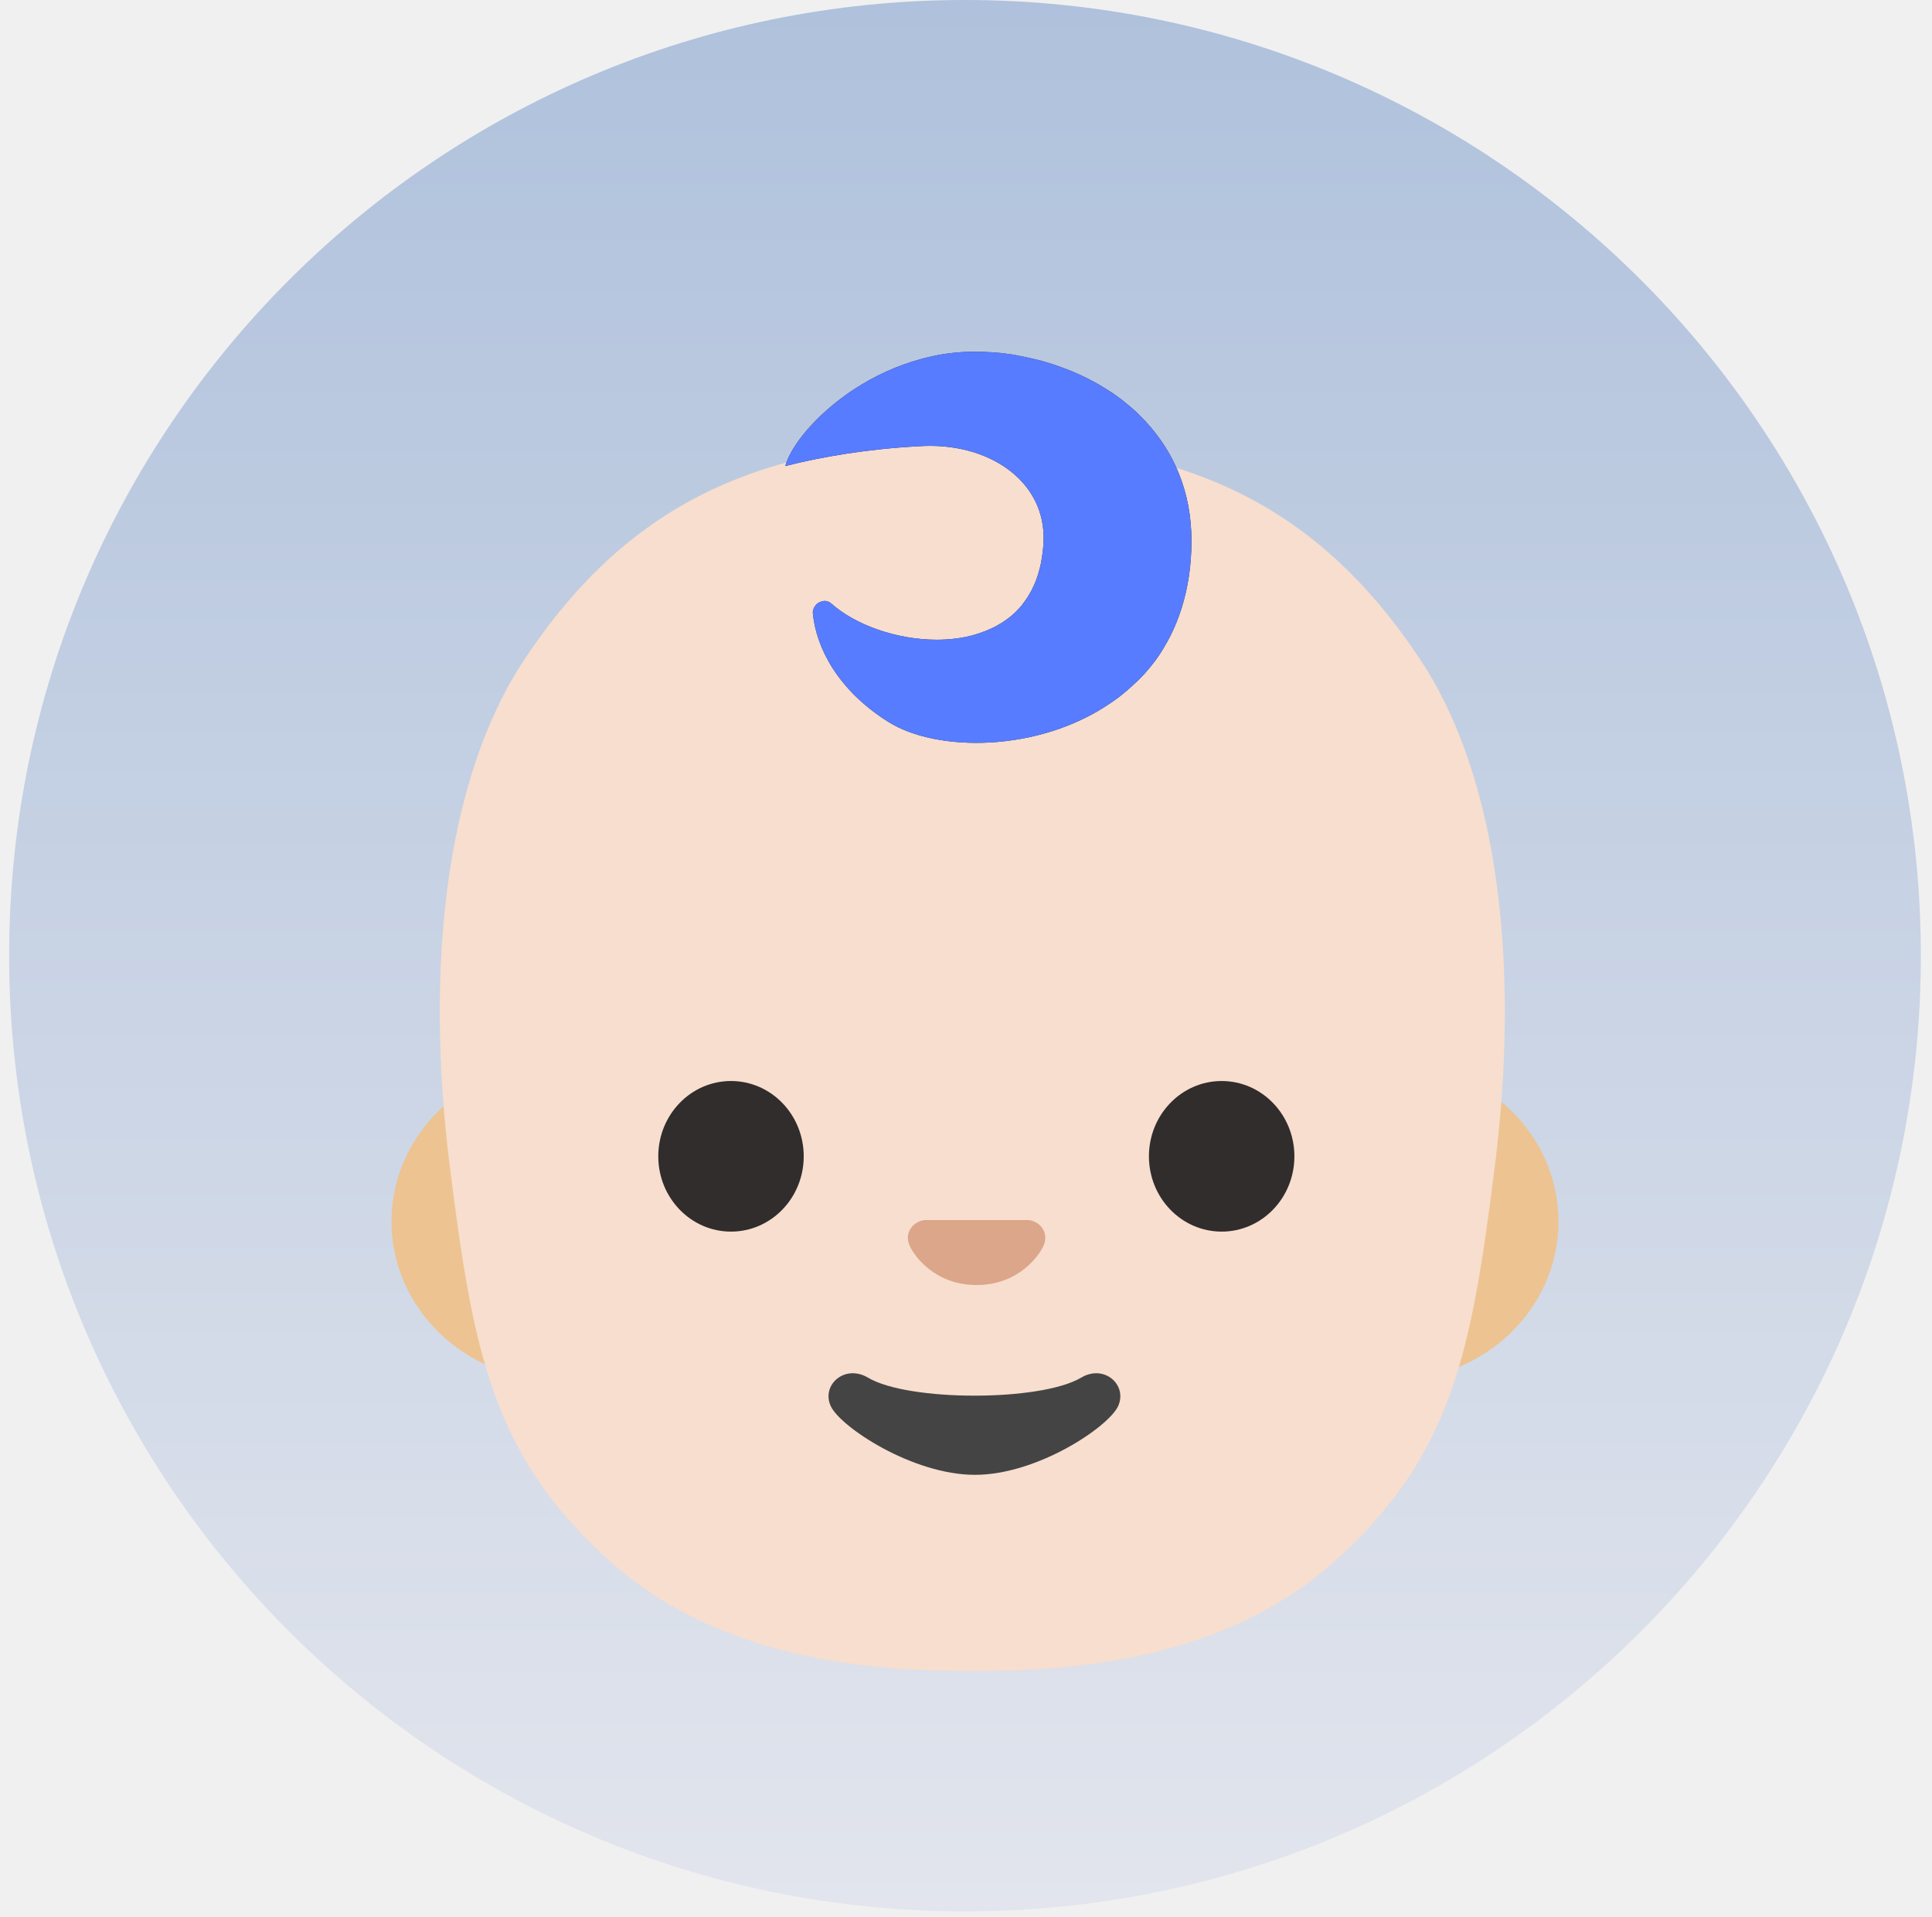
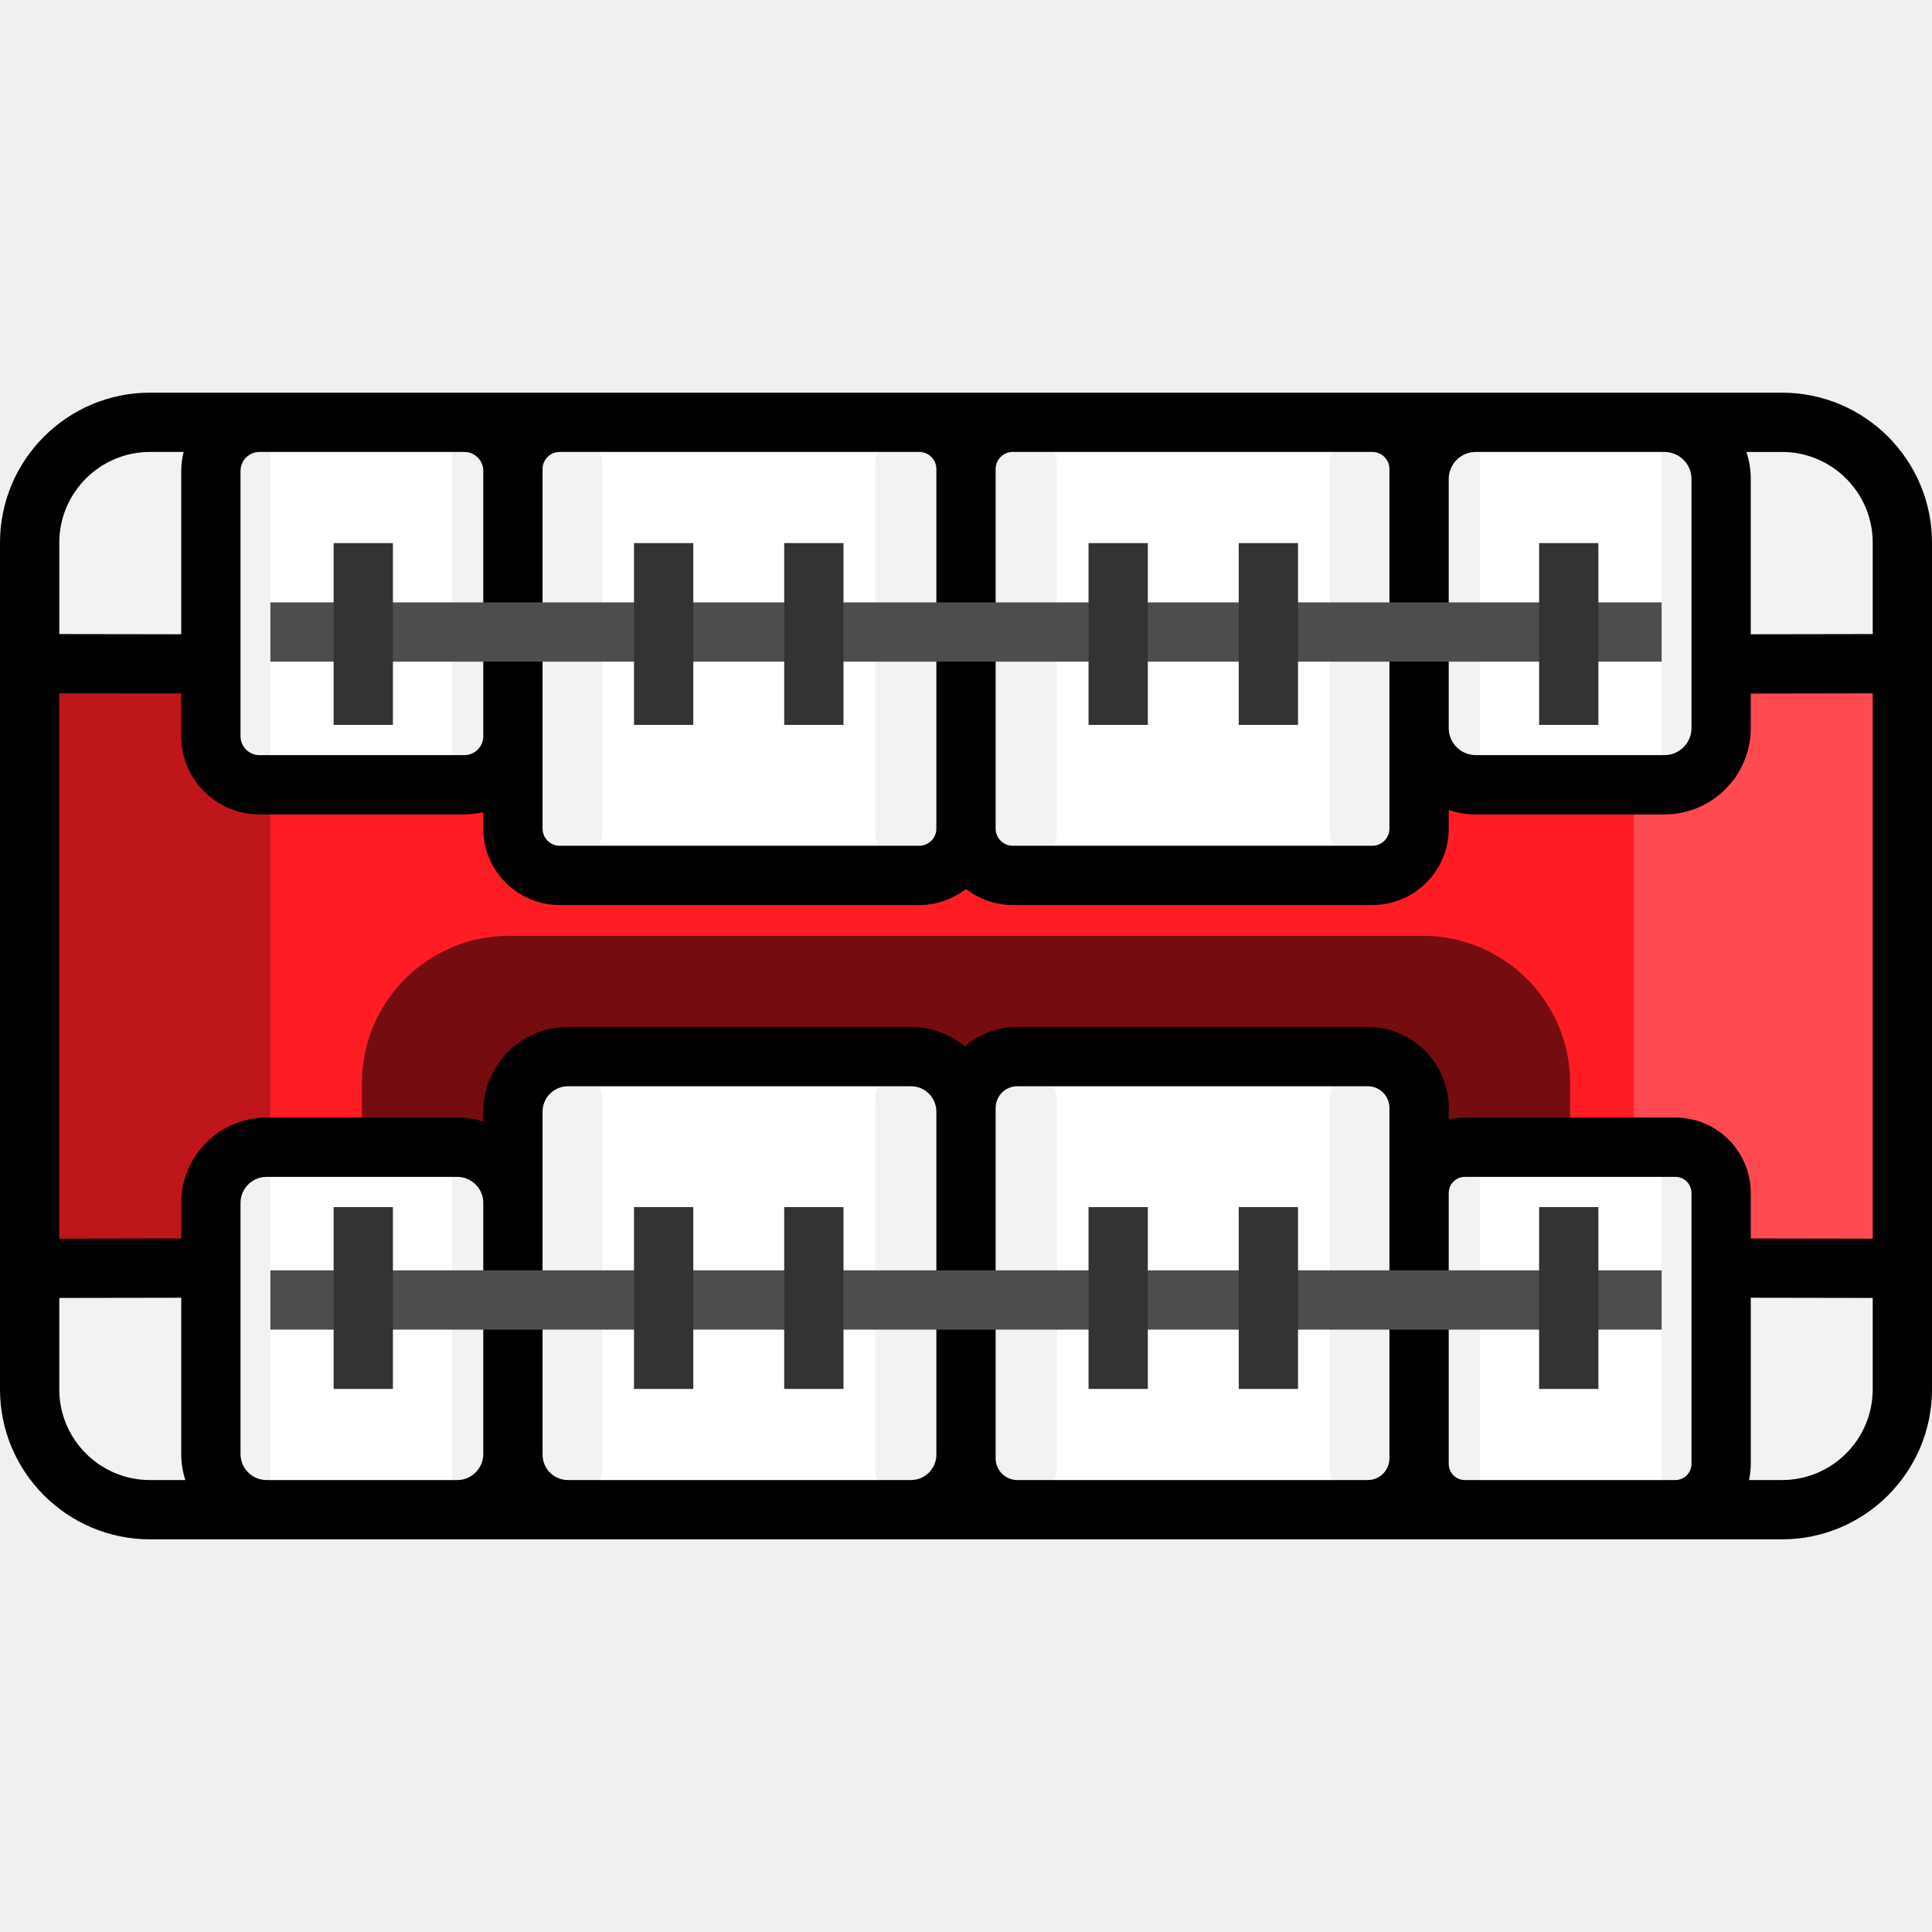
- <svg xmlns="http://www.w3.org/2000/svg" width="127" height="126" viewBox="0 0 127 126" fill="none">
-   <circle cx="63.434" cy="62.833" r="62.833" fill="url(#paint0_linear_4741_2342)" />
-   <path d="M91.646 69.91H36.535C30.596 69.91 25.734 74.588 25.734 80.313C25.734 86.03 30.596 90.715 36.535 90.715H91.646C97.585 90.715 102.447 86.038 102.447 80.313C102.454 74.588 97.592 69.91 91.646 69.91Z" fill="#EDC391" />
-   <path d="M93.425 43.463C86.335 32.677 77.195 28.988 63.915 28.988C50.635 28.988 41.494 32.67 34.404 43.463C29.211 51.372 27.956 63.803 29.557 76.611C31.099 88.924 32.376 95.682 40.019 102.58C46.659 108.57 55.674 109.862 63.406 109.862H64.424C72.156 109.862 81.178 108.57 87.811 102.58C95.454 95.682 96.73 88.924 98.272 76.611C99.873 63.803 98.619 51.364 93.425 43.463Z" fill="#F7DECE" />
-   <path d="M74.905 44.642C75.008 44.531 75.111 44.428 75.215 44.317C75.288 44.236 75.362 44.147 75.436 44.066C75.606 43.867 75.768 43.668 75.923 43.461L75.989 43.373C76.137 43.173 76.27 42.967 76.403 42.753C76.439 42.694 76.476 42.627 76.513 42.568C76.638 42.355 76.764 42.141 76.882 41.912C76.904 41.875 76.919 41.845 76.934 41.809C77.214 41.255 77.457 40.658 77.657 40.031L77.679 39.964C78.085 38.658 78.321 37.205 78.321 35.567C78.321 32.291 77.14 29.702 75.34 27.747C75.318 27.725 75.303 27.71 75.288 27.688C75.148 27.54 75.001 27.393 74.853 27.245L74.765 27.157C74.593 26.993 74.416 26.836 74.233 26.684C74.086 26.559 73.938 26.441 73.791 26.323C73.754 26.294 73.717 26.271 73.688 26.242L73.201 25.888C73.171 25.873 73.149 25.851 73.119 25.836C72.529 25.438 71.917 25.084 71.282 24.781C71.26 24.766 71.231 24.759 71.209 24.744C71.024 24.656 70.84 24.575 70.655 24.493L70.486 24.42C70.323 24.353 70.161 24.287 69.999 24.228C69.94 24.206 69.873 24.183 69.814 24.161C69.659 24.102 69.504 24.051 69.357 23.999L69.158 23.933C69.003 23.881 68.855 23.837 68.7 23.793C68.634 23.77 68.567 23.756 68.494 23.733C68.339 23.689 68.184 23.652 68.029 23.615L67.837 23.571C67.667 23.534 67.498 23.497 67.335 23.46C67.284 23.453 67.232 23.438 67.18 23.431C66.745 23.335 66.31 23.269 65.875 23.217C65.816 23.21 65.757 23.21 65.698 23.202C65.543 23.188 65.395 23.173 65.24 23.165C65.152 23.158 65.07 23.158 64.982 23.151C64.856 23.143 64.739 23.136 64.62 23.136C64.525 23.136 64.429 23.128 64.325 23.128C64.259 23.128 64.192 23.121 64.133 23.121H64.06C63.742 23.121 63.425 23.136 63.115 23.158C63.056 23.165 62.997 23.165 62.938 23.173C62.621 23.202 62.311 23.232 62.016 23.283C58.394 23.874 55.465 25.777 53.635 27.636C52.536 28.75 51.835 29.849 51.621 30.639H51.629C53.974 30.041 57.007 29.517 60.386 29.34C64.96 29.023 68.781 31.628 68.597 35.626C68.575 36.106 68.516 36.556 68.435 36.976L68.412 37.102C68.376 37.264 68.331 37.426 68.287 37.581C68.265 37.655 68.243 37.729 68.228 37.795C68.184 37.928 68.139 38.061 68.088 38.194C68.058 38.275 68.022 38.356 67.985 38.437C67.933 38.555 67.881 38.666 67.83 38.769C67.785 38.858 67.741 38.939 67.689 39.02C67.638 39.116 67.579 39.212 67.52 39.3C67.461 39.389 67.394 39.477 67.335 39.566C67.284 39.639 67.232 39.713 67.173 39.787C67.077 39.905 66.974 40.016 66.871 40.119C66.841 40.149 66.812 40.185 66.782 40.215C66.642 40.355 66.494 40.481 66.339 40.606C66.31 40.628 66.273 40.65 66.243 40.672C66.118 40.77 65.987 40.861 65.853 40.945C65.808 40.968 65.771 40.997 65.727 41.019C65.594 41.1 65.462 41.174 65.329 41.24C65.284 41.263 65.248 41.285 65.203 41.3C65.063 41.366 64.915 41.432 64.761 41.491C64.731 41.506 64.694 41.521 64.657 41.528C64.488 41.595 64.318 41.654 64.141 41.705C64.126 41.713 64.111 41.713 64.097 41.72C63.3 41.956 62.444 42.059 61.574 42.059C58.947 42.059 56.225 41.086 54.661 39.691C54.531 39.574 54.363 39.508 54.188 39.507C54.152 39.507 54.115 39.522 54.085 39.529C54.056 39.536 54.019 39.536 53.989 39.551C53.945 39.566 53.901 39.581 53.856 39.603C53.783 39.639 53.724 39.684 53.665 39.736C53.65 39.75 53.643 39.765 53.628 39.78C53.576 39.839 53.532 39.913 53.495 39.986C53.488 40.001 53.488 40.008 53.48 40.023C53.443 40.119 53.421 40.23 53.436 40.348C53.657 42.576 55.059 45.365 58.394 47.46C61.566 49.459 68.243 49.481 72.994 46.228L73.127 46.139C73.267 46.036 73.415 45.933 73.555 45.829C73.614 45.785 73.68 45.733 73.739 45.682C73.946 45.52 74.145 45.35 74.337 45.173L74.624 44.907C74.728 44.826 74.816 44.73 74.905 44.642Z" fill="#312D2D" />
-   <path d="M74.905 44.642C75.008 44.531 75.111 44.428 75.215 44.317C75.288 44.236 75.362 44.147 75.436 44.066C75.606 43.867 75.768 43.668 75.923 43.461L75.989 43.373C76.137 43.173 76.27 42.967 76.403 42.753C76.439 42.694 76.476 42.627 76.513 42.568C76.638 42.355 76.764 42.141 76.882 41.912C76.904 41.875 76.919 41.845 76.934 41.809C77.214 41.255 77.457 40.658 77.657 40.031L77.679 39.964C78.085 38.658 78.321 37.205 78.321 35.567C78.321 32.291 77.14 29.702 75.34 27.747C75.318 27.725 75.303 27.71 75.288 27.688C75.148 27.54 75.001 27.393 74.853 27.245L74.765 27.157C74.593 26.993 74.416 26.836 74.233 26.684C74.086 26.559 73.938 26.441 73.791 26.323C73.754 26.294 73.717 26.271 73.688 26.242L73.201 25.888C73.171 25.873 73.149 25.851 73.119 25.836C72.529 25.438 71.917 25.084 71.282 24.781C71.26 24.766 71.231 24.759 71.209 24.744C71.024 24.656 70.84 24.575 70.655 24.493L70.486 24.42C70.323 24.353 70.161 24.287 69.999 24.228C69.94 24.206 69.873 24.183 69.814 24.161C69.659 24.102 69.504 24.051 69.357 23.999L69.158 23.933C69.003 23.881 68.855 23.837 68.7 23.793C68.634 23.77 68.567 23.756 68.494 23.733C68.339 23.689 68.184 23.652 68.029 23.615L67.837 23.571C67.667 23.534 67.498 23.497 67.335 23.46C67.284 23.453 67.232 23.438 67.18 23.431C66.745 23.335 66.31 23.269 65.875 23.217C65.816 23.21 65.757 23.21 65.698 23.202C65.543 23.188 65.395 23.173 65.24 23.165C65.152 23.158 65.07 23.158 64.982 23.151C64.856 23.143 64.739 23.136 64.62 23.136C64.525 23.136 64.429 23.128 64.325 23.128C64.259 23.128 64.192 23.121 64.133 23.121H64.06C63.742 23.121 63.425 23.136 63.115 23.158C63.056 23.165 62.997 23.165 62.938 23.173C62.621 23.202 62.311 23.232 62.016 23.283C58.394 23.874 55.465 25.777 53.635 27.636C52.536 28.75 51.835 29.849 51.621 30.639H51.629C53.974 30.041 57.007 29.517 60.386 29.34C64.96 29.023 68.781 31.628 68.597 35.626C68.575 36.106 68.516 36.556 68.435 36.976L68.412 37.102C68.376 37.264 68.331 37.426 68.287 37.581C68.265 37.655 68.243 37.729 68.228 37.795C68.184 37.928 68.139 38.061 68.088 38.194C68.058 38.275 68.022 38.356 67.985 38.437C67.933 38.555 67.881 38.666 67.83 38.769C67.785 38.858 67.741 38.939 67.689 39.02C67.638 39.116 67.579 39.212 67.52 39.3C67.461 39.389 67.394 39.477 67.335 39.566C67.284 39.639 67.232 39.713 67.173 39.787C67.077 39.905 66.974 40.016 66.871 40.119C66.841 40.149 66.812 40.185 66.782 40.215C66.642 40.355 66.494 40.481 66.339 40.606C66.31 40.628 66.273 40.65 66.243 40.672C66.118 40.77 65.987 40.861 65.853 40.945C65.808 40.968 65.771 40.997 65.727 41.019C65.594 41.1 65.462 41.174 65.329 41.24C65.284 41.263 65.248 41.285 65.203 41.3C65.063 41.366 64.915 41.432 64.761 41.491C64.731 41.506 64.694 41.521 64.657 41.528C64.488 41.595 64.318 41.654 64.141 41.705C64.126 41.713 64.111 41.713 64.097 41.72C63.3 41.956 62.444 42.059 61.574 42.059C58.947 42.059 56.225 41.086 54.661 39.691C54.531 39.574 54.363 39.508 54.188 39.507C54.152 39.507 54.115 39.522 54.085 39.529C54.056 39.536 54.019 39.536 53.989 39.551C53.945 39.566 53.901 39.581 53.856 39.603C53.783 39.639 53.724 39.684 53.665 39.736C53.65 39.75 53.643 39.765 53.628 39.78C53.576 39.839 53.532 39.913 53.495 39.986C53.488 40.001 53.488 40.008 53.48 40.023C53.443 40.119 53.421 40.23 53.436 40.348C53.657 42.576 55.059 45.365 58.394 47.46C61.566 49.459 68.243 49.481 72.994 46.228L73.127 46.139C73.267 46.036 73.415 45.933 73.555 45.829C73.614 45.785 73.68 45.733 73.739 45.682C73.946 45.52 74.145 45.35 74.337 45.173L74.624 44.907C74.728 44.826 74.816 44.73 74.905 44.642Z" fill="#577CFF" />
-   <path d="M67.937 80.294C67.838 80.253 67.733 80.226 67.627 80.213H60.766C60.662 80.228 60.559 80.25 60.456 80.294C59.836 80.545 59.489 81.194 59.785 81.873C60.08 82.559 61.444 84.484 64.196 84.484C66.948 84.484 68.313 82.559 68.608 81.873C68.896 81.187 68.556 80.545 67.937 80.294Z" fill="#DBA689" />
-   <path d="M48.052 80.973C50.693 80.973 52.833 78.757 52.833 76.023C52.833 73.289 50.693 71.072 48.052 71.072C45.412 71.072 43.272 73.289 43.272 76.023C43.272 78.757 45.412 80.973 48.052 80.973Z" fill="#312D2D" />
-   <path d="M80.306 80.973C82.946 80.973 85.087 78.757 85.087 76.023C85.087 73.289 82.946 71.072 80.306 71.072C77.666 71.072 75.525 73.289 75.525 76.023C75.525 78.757 77.666 80.973 80.306 80.973Z" fill="#312D2D" />
-   <path d="M71.068 90.575C68.412 92.154 59.706 92.154 57.058 90.575C55.531 89.668 53.974 91.055 54.608 92.442C55.228 93.807 59.979 96.964 64.088 96.964C68.191 96.964 72.883 93.807 73.502 92.442C74.129 91.055 72.588 89.668 71.068 90.575Z" fill="#444444" />
-   <defs>
-     <linearGradient id="paint0_linear_4741_2342" x1="63.434" y1="0" x2="63.434" y2="125.665" gradientUnits="userSpaceOnUse">
-       <stop stop-color="#AFC1DC" />
-       <stop offset="1" stop-color="#E2E5ED" />
-     </linearGradient>
-   </defs>
+ <svg xmlns="http://www.w3.org/2000/svg" version="1.1" id="Layer_1" viewBox="0 0 512 512" xml:space="preserve">
+   <path style="fill:#FF1D25;" d="M470.73,400.084H41.27c-18.455,0-33.414-14.96-33.414-33.414V145.33  c0-18.454,14.96-33.414,33.414-33.414h429.46c18.455,0,33.414,14.96,33.414,33.414V366.67  C504.145,385.124,489.185,400.084,470.73,400.084z" />
+   <rect x="0.423" y="150.212" style="fill:#BF161C;" width="71.225" height="194.299" />
+   <rect x="433.009" y="150.212" style="fill:#FF4A51;" width="71.225" height="194.299" />
+   <path style="fill:#740C10;" d="M384.749,344.051H127.252c-17.311,0-31.344-14.034-31.344-31.344V287.04  c0-21.564,17.481-39.044,39.044-39.044H377.05c21.564,0,39.044,17.481,39.044,39.044v25.667  C416.094,330.018,402.06,344.051,384.749,344.051z" />
+   <path style="fill:#FFFFFF;" d="M241.125,231.987h-90.321c-8.215,0-14.875-6.66-14.875-14.875v-90.321  c0-8.215,6.66-14.875,14.875-14.875h90.321c8.215,0,14.875,6.66,14.875,14.875v90.321C256,225.327,249.34,231.987,241.125,231.987z" />
+   <g>
+     <path style="fill:#F2F2F2;" d="M504.145,175.954h-48.028v-64.037h15.962c17.71,0,32.066,14.356,32.066,32.066L504.145,175.954   L504.145,175.954z" />
+     <path style="fill:#F2F2F2;" d="M7.856,175.954h48.028v-64.037H39.922c-17.71,0-32.066,14.356-32.066,32.066   C7.856,143.983,7.856,175.954,7.856,175.954z" />
+     <path style="fill:#F2F2F2;" d="M504.145,336.047h-48.028v64.037h15.962c17.71,0,32.066-14.356,32.066-32.066L504.145,336.047   L504.145,336.047z" />
+     <path style="fill:#F2F2F2;" d="M7.856,336.047h48.028v64.037H39.922c-17.71,0-32.066-14.356-32.066-32.066   C7.856,368.018,7.856,336.047,7.856,336.047z" />
+     <path style="fill:#F2F2F2;" d="M256,123.5c0-6.652-5.393-12.045-12.045-12.045l0,0c-6.652,0-12.045,5.393-12.045,12.045v96.364   c0,6.652,5.393,12.045,12.045,12.045l0,0c6.652,0,12.045-5.393,12.045-12.045V123.5z" />
+     <path style="fill:#F2F2F2;" d="M159.636,123.5c0-6.652-5.393-12.045-12.045-12.045l0,0c-6.652,0-12.045,5.393-12.045,12.045v96.364   c0,6.652,5.393,12.045,12.045,12.045l0,0c6.652,0,12.045-5.393,12.045-12.045V123.5z" />
+   </g>
+   <path style="fill:#FFFFFF;" d="M358.346,231.987h-84.622c-9.788,0-17.724-7.935-17.724-17.725V129.64  c0-9.789,7.935-17.725,17.724-17.725h84.622c9.788,0,17.725,7.935,17.725,17.725v84.622  C376.07,224.051,368.135,231.987,358.346,231.987z" />
+   <g>
+     <path style="fill:#F2F2F2;" d="M376.455,123.5c0-6.652-5.393-12.045-12.045-12.045l0,0c-6.652,0-12.045,5.393-12.045,12.045v96.364   c0,6.652,5.393,12.045,12.045,12.045l0,0c6.652,0,12.045-5.393,12.045-12.045V123.5z" />
+     <path style="fill:#F2F2F2;" d="M280.091,123.5c0-6.652-5.393-12.045-12.046-12.045l0,0c-6.652,0-12.045,5.393-12.045,12.045v96.364   c0,6.652,5.393,12.045,12.045,12.045l0,0c6.652,0,12.046-5.393,12.046-12.045V123.5z" />
+   </g>
+   <path style="fill:#FFFFFF;" d="M241.805,400.084h-91.681c-7.839,0-14.195-6.355-14.195-14.195v-91.681  c0-7.84,6.356-14.195,14.195-14.195h91.681c7.84,0,14.195,6.355,14.195,14.195v91.681C256,393.729,249.645,400.084,241.805,400.084z  " />
+   <g>
+     <path style="fill:#F2F2F2;" d="M256,292.136c0-6.652-5.393-12.045-12.045-12.045l0,0c-6.652,0-12.045,5.393-12.045,12.045V388.5   c0,6.652,5.393,12.045,12.045,12.045l0,0c6.652,0,12.045-5.393,12.045-12.045V292.136z" />
+     <path style="fill:#F2F2F2;" d="M159.636,292.136c0-6.652-5.393-12.045-12.045-12.045l0,0c-6.652,0-12.045,5.393-12.045,12.045   V388.5c0,6.652,5.393,12.045,12.045,12.045l0,0c6.652,0,12.045-5.393,12.045-12.045V292.136z" />
+   </g>
+   <path style="fill:#FFFFFF;" d="M363.976,400.084h-95.882c-6.679,0-12.094-5.414-12.094-12.094v-95.882  c0-6.679,5.414-12.094,12.094-12.094h95.882c6.679,0,12.094,5.414,12.094,12.094v95.882  C376.07,394.67,370.655,400.084,363.976,400.084z" />
+   <g>
+     <path style="fill:#F2F2F2;" d="M376.455,292.136c0-6.652-5.393-12.045-12.045-12.045l0,0c-6.652,0-12.045,5.393-12.045,12.045   V388.5c0,6.652,5.393,12.045,12.045,12.045l0,0c6.652,0,12.045-5.393,12.045-12.045V292.136z" />
+     <path style="fill:#F2F2F2;" d="M280.091,292.136c0-6.652-5.393-12.045-12.046-12.045l0,0c-6.652,0-12.045,5.393-12.045,12.045   V388.5c0,6.652,5.393,12.045,12.045,12.045l0,0c6.652,0,12.046-5.393,12.046-12.045V292.136z" />
+   </g>
+   <path style="fill:#FFFFFF;" d="M441.748,304.028h-51.309c-7.935,0-14.369,6.433-14.369,14.369v67.319  c0,7.935,6.433,14.369,14.369,14.369h51.309c7.935,0,14.369-6.433,14.369-14.369v-67.319  C456.117,310.461,449.684,304.028,441.748,304.028z" />
+   <g>
+     <path style="fill:#F2F2F2;" d="M456.06,312.038c0-4.338-3.517-7.856-7.856-7.856l0,0c-4.338,0-7.856,3.517-7.856,7.856v80.652   c0,4.338,3.517,7.856,7.856,7.856l0,0c4.338,0,7.856-3.517,7.856-7.856V312.038z" />
+     <path style="fill:#F2F2F2;" d="M392.166,312.038c0-4.338-3.517-7.856-7.856-7.856l0,0c-4.338,0-7.856,3.517-7.856,7.856v80.652   c0,4.338,3.517,7.856,7.856,7.856l0,0c4.338,0,7.856-3.517,7.856-7.856V312.038z" />
+   </g>
+   <path style="fill:#FFFFFF;" d="M441.505,111.916h-50.821c-8.07,0-14.613,6.542-14.613,14.613v66.831  c0,8.07,6.542,14.613,14.613,14.613h50.821c8.07,0,14.613-6.542,14.613-14.613v-66.831  C456.117,118.458,449.575,111.916,441.505,111.916z" />
+   <g>
+     <path style="fill:#F2F2F2;" d="M456.06,119.31c0-4.338-3.517-7.856-7.856-7.856l0,0c-4.338,0-7.856,3.517-7.856,7.856v80.652   c0,4.338,3.517,7.856,7.856,7.856l0,0c4.338,0,7.856-3.517,7.856-7.856V119.31z" />
+     <path style="fill:#F2F2F2;" d="M392.166,119.31c0-4.338-3.517-7.856-7.856-7.856l0,0c-4.338,0-7.856,3.517-7.856,7.856v80.652   c0,4.338,3.517,7.856,7.856,7.856l0,0c4.338,0,7.856-3.517,7.856-7.856V119.31z" />
+   </g>
+   <path style="fill:#FFFFFF;" d="M119.481,304.028H72.333c-9.084,0-16.449,7.365-16.449,16.449v63.158  c0,9.084,7.364,16.449,16.449,16.449h47.148c9.084,0,16.449-7.365,16.449-16.449v-63.158  C135.931,311.392,128.566,304.028,119.481,304.028z" />
+   <g>
+     <path style="fill:#F2F2F2;" d="M135.545,312.038c0-4.338-3.517-7.856-7.856-7.856l0,0c-4.338,0-7.856,3.517-7.856,7.856v80.652   c0,4.338,3.517,7.856,7.856,7.856l0,0c4.338,0,7.856-3.517,7.856-7.856V312.038z" />
+     <path style="fill:#F2F2F2;" d="M71.652,312.038c0-4.338-3.517-7.856-7.856-7.856l0,0c-4.338,0-7.856,3.517-7.856,7.856v80.652   c0,4.338,3.517,7.856,7.856,7.856l0,0c4.338,0,7.856-3.517,7.856-7.856V312.038z" />
+   </g>
+   <path style="fill:#FFFFFF;" d="M119.104,111.916H72.71c-9.293,0-16.826,7.533-16.826,16.826v62.403  c0,9.293,7.533,16.826,16.826,16.826h46.394c9.293,0,16.826-7.533,16.826-16.826v-62.403  C135.931,119.449,128.396,111.916,119.104,111.916z" />
+   <g>
+     <path style="fill:#F2F2F2;" d="M135.545,119.31c0-4.338-3.517-7.856-7.856-7.856l0,0c-4.338,0-7.856,3.517-7.856,7.856v80.652   c0,4.338,3.517,7.856,7.856,7.856l0,0c4.338,0,7.856-3.517,7.856-7.856V119.31z" />
+     <path style="fill:#F2F2F2;" d="M71.652,119.31c0-4.338-3.517-7.856-7.856-7.856l0,0c-4.338,0-7.856,3.517-7.856,7.856v80.652   c0,4.338,3.517,7.856,7.856,7.856l0,0c4.338,0,7.856-3.517,7.856-7.856V119.31z" />
+   </g>
+   <path d="M472.254,104.06H39.746C17.829,104.06,0,121.891,0,143.806v224.387c0,21.917,17.829,39.746,39.746,39.746h432.508  c21.917,0,39.746-17.829,39.746-39.746V143.806C512,121.891,494.171,104.06,472.254,104.06z M443.996,296.172h-55.804  c-1.465,0-2.89,0.169-4.265,0.469v-3.028c0-11.831-9.625-21.456-21.456-21.456h-92.87c-5.303,0-10.155,1.945-13.903,5.145  c-3.883-3.211-8.86-5.145-14.281-5.145h-90.903c-12.373,0-22.439,10.066-22.439,22.439v2.659c-2.177-0.699-4.491-1.085-6.896-1.085  H70.637c-12.467,0-22.608,10.142-22.608,22.609v9.424l-32.318,0.056V183.741l32.316,0.056v11.306  c0,11.429,9.298,20.727,20.727,20.727h54.304c1.732,0,3.406-0.237,5.016-0.639v4.415c0,11.159,9.079,20.239,20.238,20.239h95.305  c4.666,0,8.956-1.603,12.383-4.265c3.427,2.663,7.716,4.265,12.383,4.265h95.304c11.159,0,20.238-9.079,20.238-20.239v-4.93  c2.255,0.746,4.662,1.155,7.163,1.155h50.008c12.614,0,22.876-10.262,22.876-22.875v-9.157l32.316-0.055v144.519l-32.316-0.056  v-12.055C463.973,305.134,455.011,296.172,443.996,296.172z M496.288,143.806v24.223l-32.316,0.056v-41.148  c0-2.502-0.41-4.908-1.155-7.163h9.436C485.507,119.772,496.288,130.554,496.288,143.806z M441.097,119.772  c3.951,0,7.164,3.214,7.164,7.163v66.017c0,3.95-3.214,7.163-7.164,7.163H391.09c-3.949,0-7.163-3.214-7.163-7.163v-66.017  c0-3.95,3.214-7.163,7.163-7.163C391.09,119.772,441.097,119.772,441.097,119.772z M363.688,119.772  c2.496,0,4.527,2.031,4.527,4.527v2.637v66.017v26.651c0,2.496-2.031,4.527-4.527,4.527h-95.304c-2.496,0-4.527-2.031-4.527-4.527  v-95.305c0-2.496,2.031-4.527,4.527-4.527H363.688z M243.617,119.772c2.496,0,4.527,2.031,4.527,4.527v95.305  c0,2.496-2.031,4.527-4.527,4.527h-95.305c-2.496,0-4.527-2.031-4.527-4.527v-24.503v-70.314v-0.488  c0-2.496,2.031-4.527,4.527-4.527C148.312,119.772,243.617,119.772,243.617,119.772z M123.059,119.772  c2.766,0,5.016,2.25,5.016,5.015v70.314c0,2.765-2.25,5.015-5.016,5.015H68.755c-2.765,0-5.015-2.25-5.015-5.015v-70.314  c0-2.765,2.25-5.015,5.015-5.015C68.755,119.772,123.059,119.772,123.059,119.772z M39.746,119.772h8.921  c-0.402,1.609-0.639,3.283-0.639,5.015v43.297l-32.316-0.054v-24.223C15.711,130.554,26.493,119.772,39.746,119.772z   M15.711,368.194v-24.223l32.316-0.056v41.416c0,2.406,0.385,4.721,1.084,6.897h-9.367  C26.493,392.228,15.711,381.447,15.711,368.194z M70.637,392.228c-3.803,0-6.897-3.094-6.897-6.897V318.78  c0-3.803,3.094-6.897,6.897-6.897h50.542c3.803,0,6.896,3.094,6.896,6.897v66.551c0,3.803-3.094,6.897-6.896,6.897H70.637z   M150.514,392.228c-3.71,0-6.728-3.018-6.728-6.728v-0.169v-66.551v-24.183c0-3.71,3.018-6.728,6.728-6.728h90.903  c3.71,0,6.728,3.018,6.728,6.728V385.5c0,3.71-3.018,6.728-6.728,6.728H150.514z M269.601,392.228c-3.167,0-5.744-2.577-5.744-5.744  V385.5v-90.903v-0.984c0-3.167,2.577-5.744,5.744-5.744h92.87c3.168,0,5.744,2.577,5.744,5.744v22.536v70.335  c0,3.167-2.577,5.744-5.744,5.744h-92.87V392.228z M388.191,392.228c-2.351,0-4.265-1.914-4.265-4.265v-1.479v-70.335  c0-2.353,1.914-4.265,4.265-4.265h55.804c2.351,0,4.265,1.914,4.265,4.265v71.813c0,2.353-1.914,4.265-4.265,4.265h-55.804V392.228z   M472.254,392.228h-8.75c0.301-1.376,0.469-2.801,0.469-4.265v-44.047l32.316,0.056v24.223  C496.288,381.447,485.507,392.228,472.254,392.228z" />
+   <g>
+     <rect x="71.655" y="159.639" style="fill:#4D4D4D;" width="368.696" height="15.711" />
+     <rect x="71.655" y="336.655" style="fill:#4D4D4D;" width="368.696" height="15.711" />
+   </g>
+   <g>
+     <rect x="88.414" y="319.897" style="fill:#333333;" width="15.711" height="48.182" />
+     <rect x="407.881" y="319.897" style="fill:#333333;" width="15.711" height="48.182" />
+     <rect x="168.019" y="319.897" style="fill:#333333;" width="15.711" height="48.182" />
+     <rect x="207.821" y="319.897" style="fill:#333333;" width="15.711" height="48.182" />
+     <rect x="288.474" y="319.897" style="fill:#333333;" width="15.711" height="48.182" />
+     <rect x="328.276" y="319.897" style="fill:#333333;" width="15.711" height="48.182" />
+     <rect x="88.414" y="143.928" style="fill:#333333;" width="15.711" height="48.182" />
+     <rect x="407.881" y="143.928" style="fill:#333333;" width="15.711" height="48.182" />
+     <rect x="168.019" y="143.928" style="fill:#333333;" width="15.711" height="48.182" />
+     <rect x="207.821" y="143.928" style="fill:#333333;" width="15.711" height="48.182" />
+     <rect x="288.474" y="143.928" style="fill:#333333;" width="15.711" height="48.182" />
+     <rect x="328.276" y="143.928" style="fill:#333333;" width="15.711" height="48.182" />
+   </g>
</svg>
